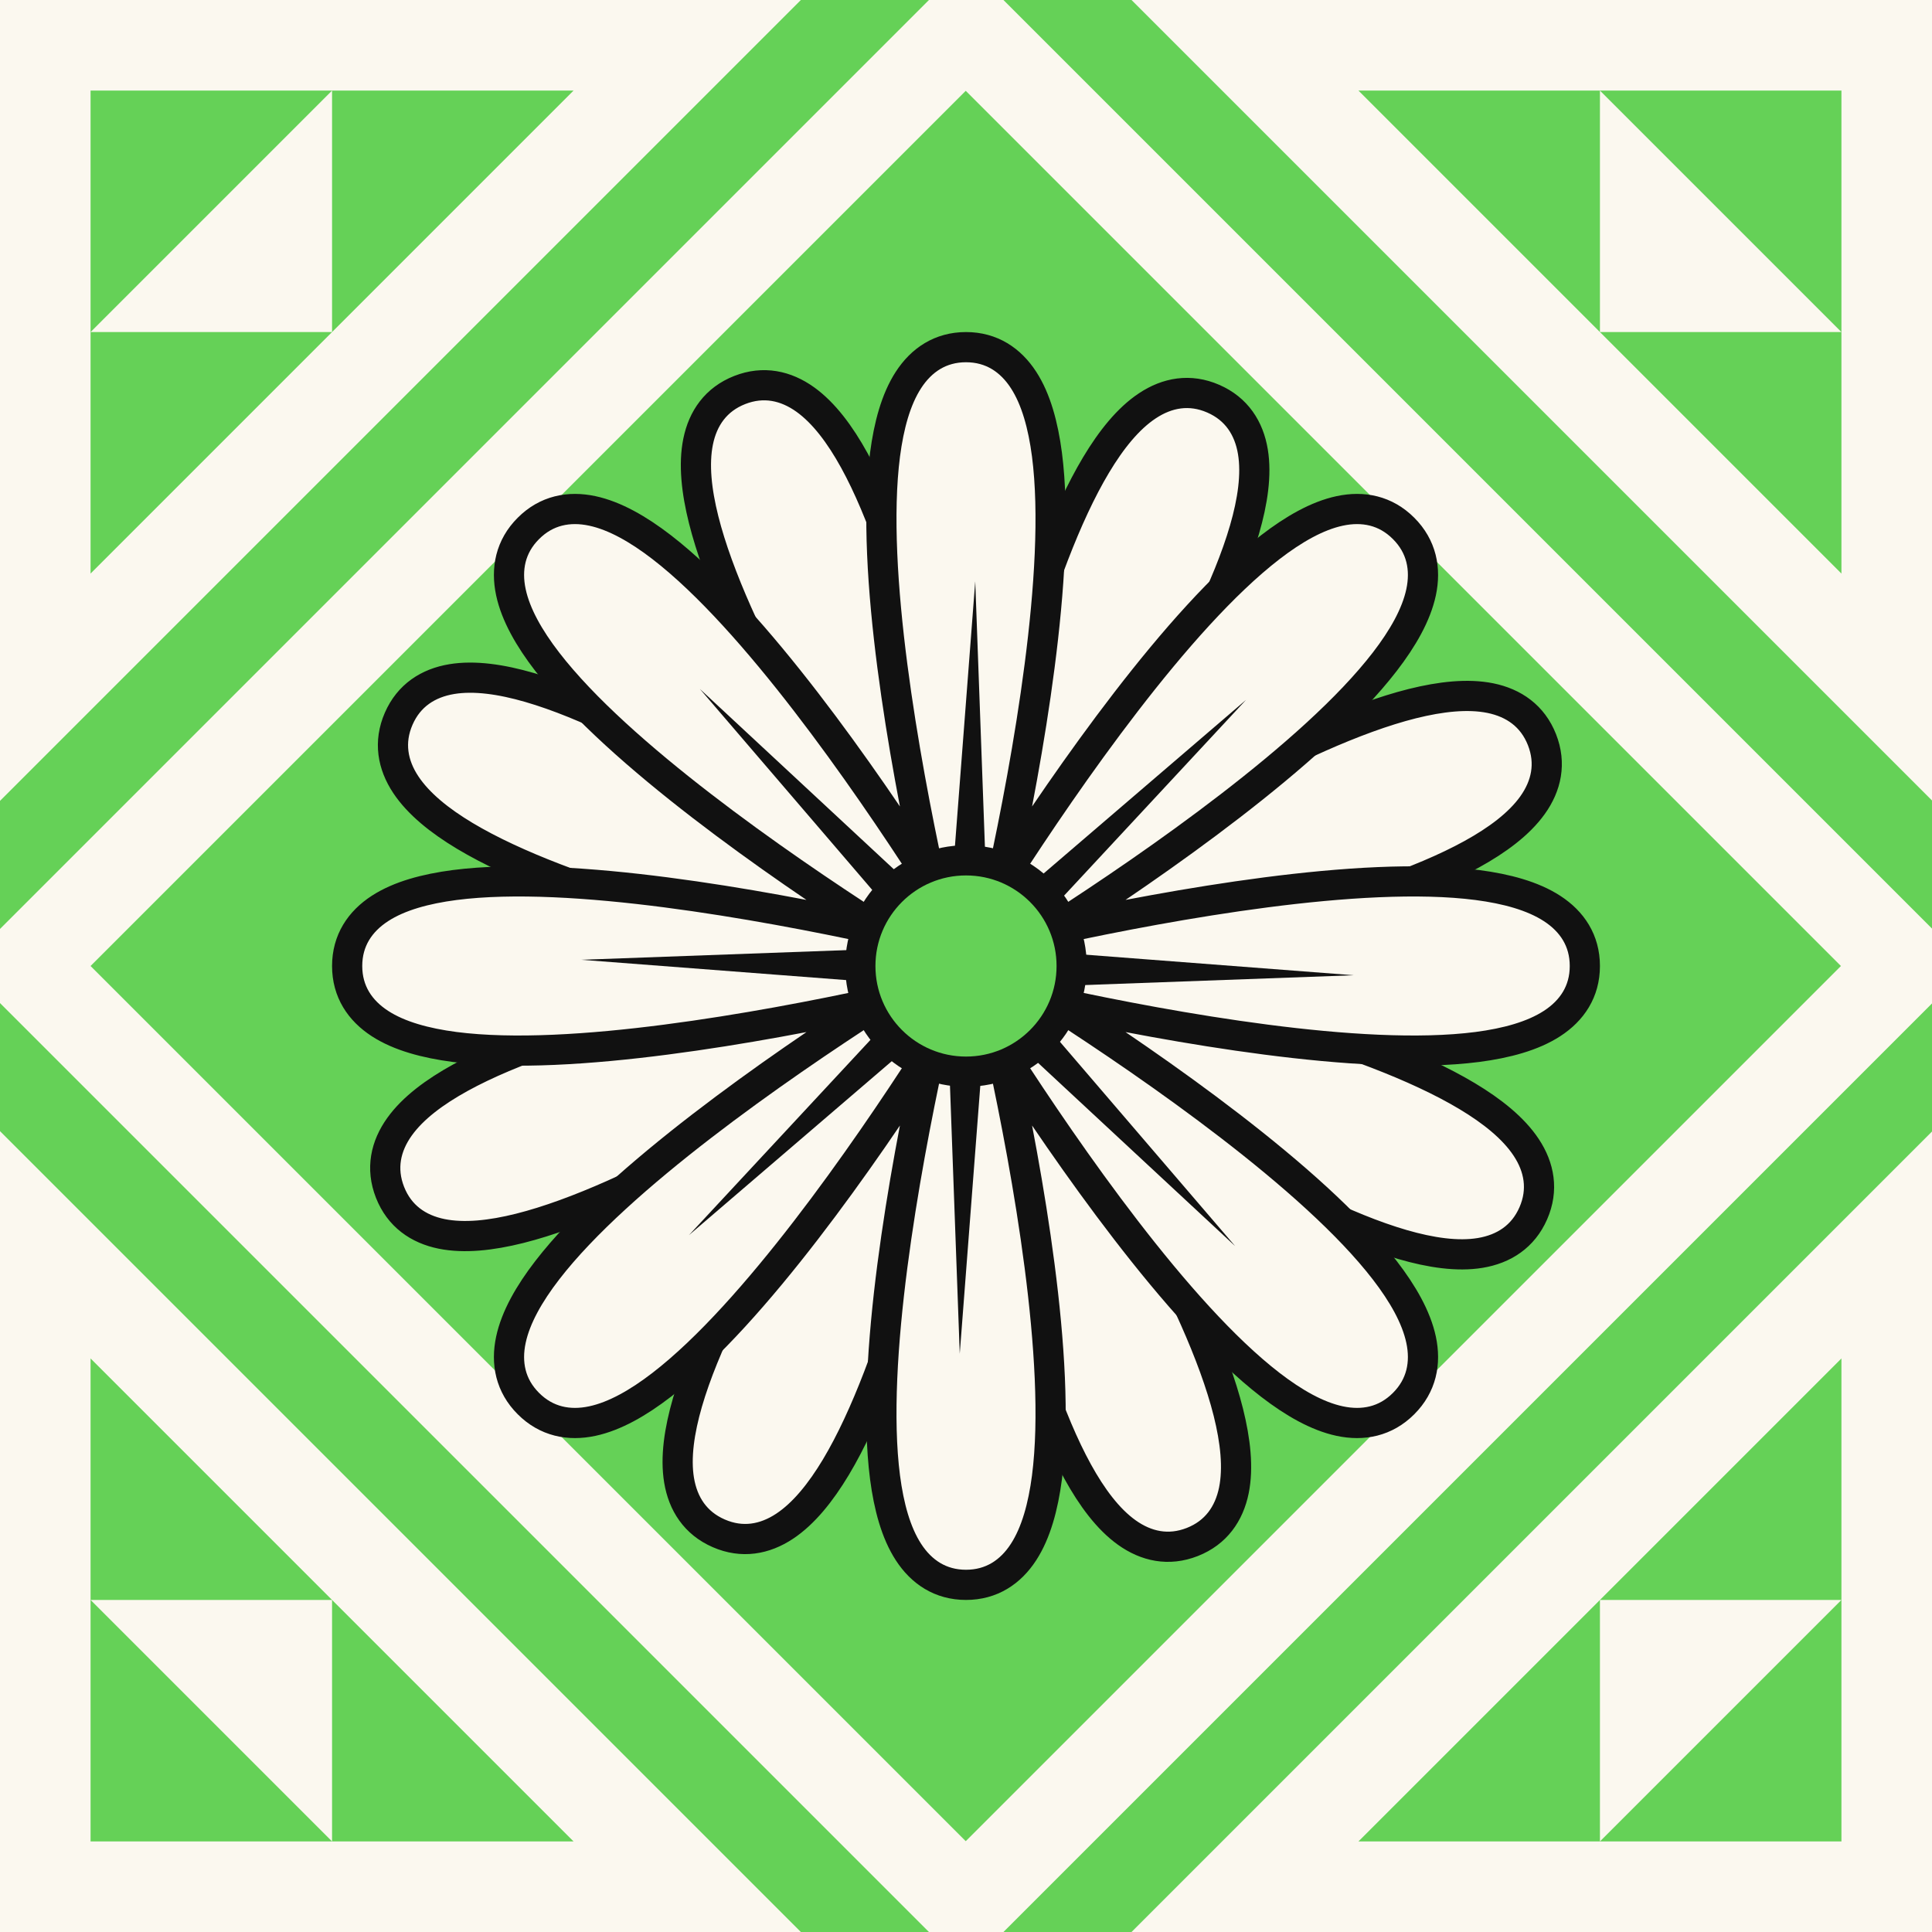
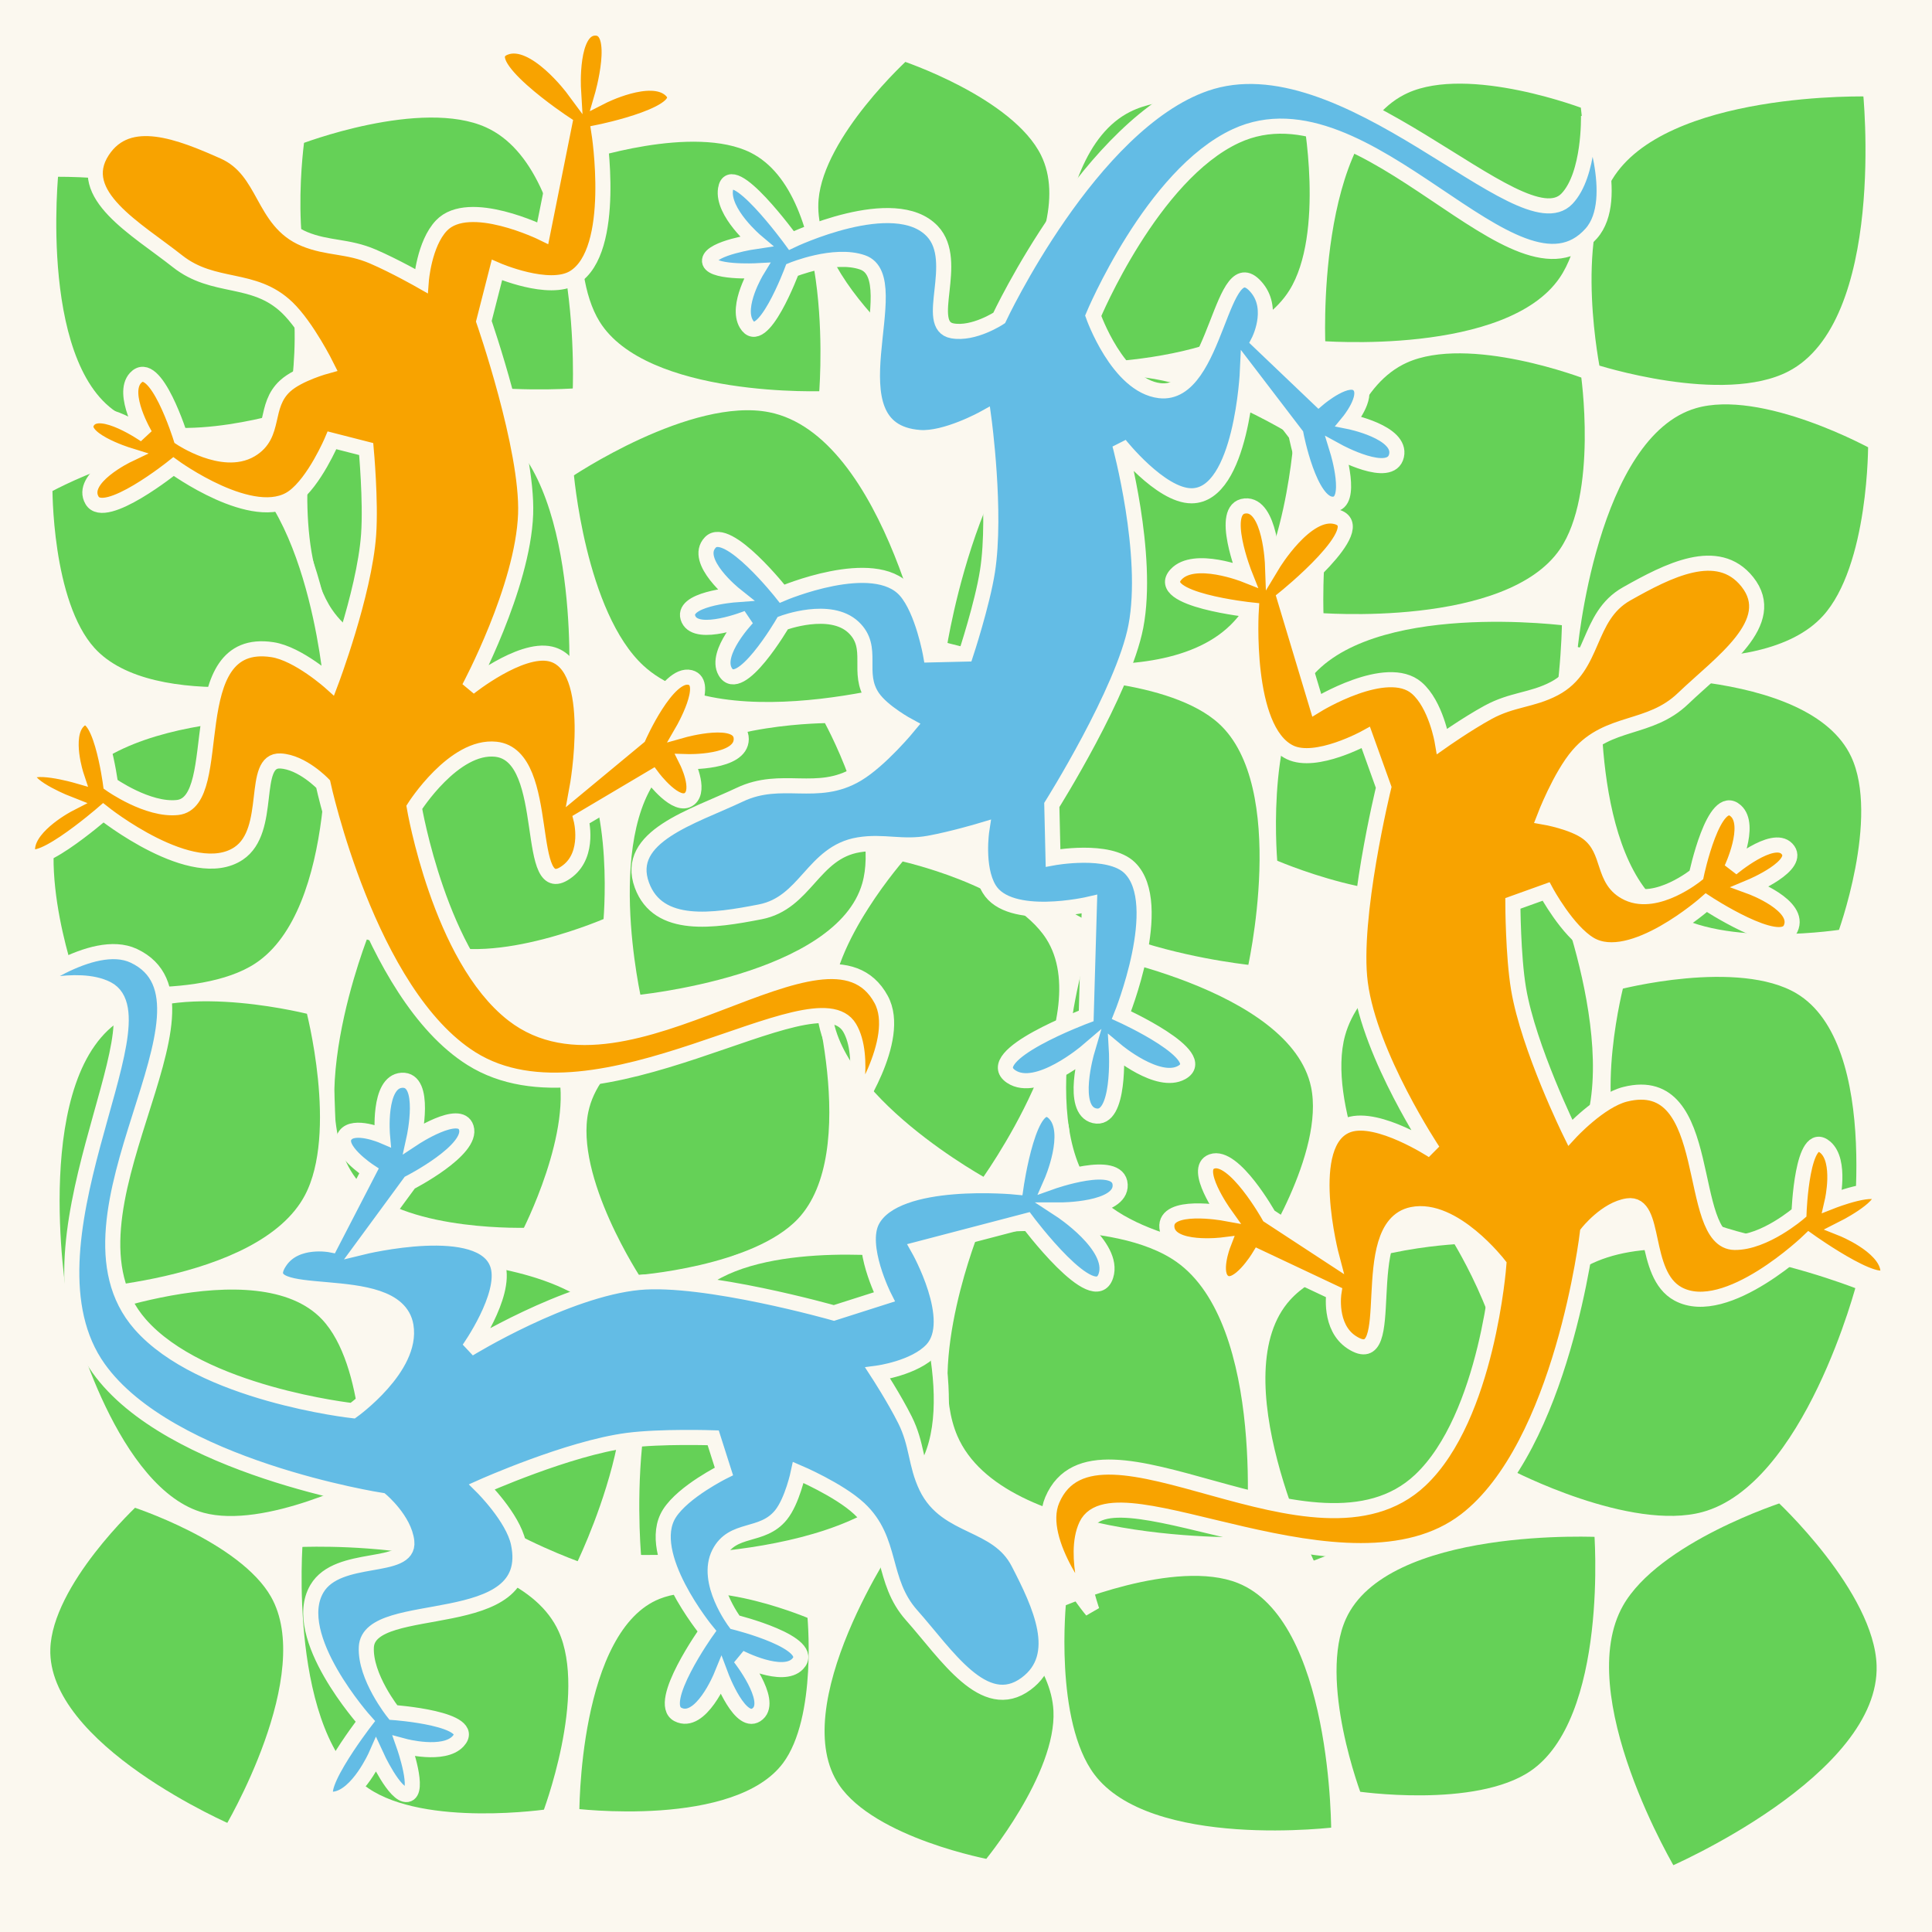
- <svg xmlns="http://www.w3.org/2000/svg" width="64" height="64" viewBox="0 0 64 64" fill="none">
-   <g clip-path="url(#clip0_2741_2032)">
-     <rect width="64" height="64" fill="#FBF8EF" />
-     <rect x="-3.349" y="32" width="50" height="50" transform="rotate(-45 -3.34889 32)" fill="#FBF8EF" />
-     <rect x="-3.349" y="32" width="50" height="50" transform="rotate(-45 -3.34889 32)" stroke="#65D157" stroke-width="3" />
-     <rect width="41" height="41" transform="translate(3 32) rotate(-45)" fill="#65D157" />
-     <path d="M24.503 12.92C25.29 12.611 26.033 12.774 26.676 13.235C27.294 13.678 27.831 14.399 28.301 15.253C29.245 16.968 30.022 19.406 30.637 21.861C31.255 24.324 31.72 26.843 32.03 28.744C32.04 28.803 32.048 28.862 32.057 28.92C32.069 28.863 32.08 28.805 32.092 28.746C32.471 26.858 33.027 24.357 33.735 21.917C34.439 19.487 35.304 17.079 36.31 15.4C36.811 14.564 37.373 13.863 38.008 13.443C38.667 13.005 39.416 12.869 40.191 13.207C40.965 13.544 41.375 14.186 41.504 14.966C41.628 15.717 41.498 16.607 41.226 17.544C40.681 19.424 39.506 21.696 38.206 23.866C36.901 26.045 35.448 28.155 34.323 29.718C34.288 29.767 34.251 29.815 34.217 29.863C34.266 29.83 34.316 29.796 34.366 29.763C35.969 28.696 38.131 27.322 40.356 26.097C42.573 24.877 44.886 23.785 46.785 23.309C47.731 23.073 48.624 22.975 49.37 23.126C50.145 23.284 50.771 23.717 51.08 24.503C51.389 25.29 51.226 26.033 50.765 26.676C50.322 27.295 49.601 27.831 48.747 28.301C47.032 29.245 44.594 30.022 42.14 30.637C39.677 31.254 37.157 31.719 35.257 32.029C35.197 32.038 35.138 32.047 35.08 32.056C35.138 32.068 35.197 32.078 35.255 32.09C37.143 32.47 39.644 33.026 42.083 33.733C44.513 34.438 46.921 35.304 48.6 36.31C49.436 36.811 50.137 37.373 50.557 38.008C50.994 38.667 51.131 39.416 50.793 40.191C50.456 40.965 49.814 41.376 49.033 41.505C48.283 41.629 47.394 41.498 46.457 41.226C44.577 40.681 42.304 39.506 40.134 38.205C37.956 36.9 35.846 35.447 34.283 34.322C34.234 34.287 34.186 34.252 34.139 34.217C34.171 34.266 34.205 34.315 34.238 34.365C35.305 35.968 36.679 38.13 37.904 40.355C39.124 42.572 40.215 44.886 40.691 46.785C40.927 47.731 41.025 48.624 40.874 49.37C40.716 50.146 40.283 50.771 39.497 51.08C38.71 51.389 37.967 51.226 37.324 50.765C36.705 50.322 36.169 49.601 35.699 48.747C34.755 47.032 33.979 44.593 33.364 42.139C32.746 39.675 32.282 37.156 31.972 35.255C31.962 35.196 31.953 35.138 31.944 35.08C31.932 35.137 31.922 35.196 31.91 35.254C31.531 37.142 30.974 39.643 30.266 42.082C29.561 44.512 28.697 46.92 27.691 48.6C27.189 49.436 26.627 50.137 25.992 50.558C25.332 50.995 24.584 51.131 23.809 50.793C23.034 50.456 22.624 49.814 22.495 49.033C22.371 48.283 22.502 47.393 22.773 46.456C23.319 44.576 24.494 42.304 25.794 40.133C27.1 37.955 28.553 35.845 29.678 34.282C29.713 34.233 29.748 34.185 29.782 34.138C29.734 34.17 29.685 34.204 29.636 34.237C28.032 35.304 25.87 36.679 23.645 37.904C21.428 39.124 19.113 40.215 17.214 40.691C16.269 40.928 15.375 41.025 14.63 40.874C13.854 40.717 13.229 40.283 12.92 39.497C12.611 38.71 12.774 37.967 13.235 37.324C13.678 36.705 14.399 36.169 15.253 35.699C16.968 34.755 19.407 33.979 21.861 33.364C24.325 32.746 26.845 32.282 28.745 31.971C28.805 31.962 28.864 31.952 28.922 31.943C28.864 31.931 28.805 31.921 28.746 31.909C26.858 31.53 24.357 30.974 21.918 30.266C19.488 29.562 17.08 28.697 15.4 27.691C14.564 27.19 13.863 26.627 13.442 25.992C13.005 25.333 12.869 24.584 13.207 23.809C13.544 23.035 14.186 22.625 14.966 22.496C15.717 22.372 16.607 22.502 17.543 22.774C19.424 23.319 21.696 24.494 23.866 25.795C26.045 27.1 28.156 28.552 29.719 29.677C29.767 29.712 29.815 29.747 29.862 29.782C29.829 29.733 29.796 29.684 29.763 29.635C28.696 28.031 27.322 25.869 26.097 23.644C24.877 21.428 23.785 19.114 23.309 17.215C23.072 16.269 22.974 15.376 23.126 14.63C23.283 13.854 23.717 13.229 24.503 12.92Z" fill="#FBF8EF" stroke="#111111" />
-     <path d="M32 11.5C32.845 11.5 33.477 11.924 33.907 12.588C34.321 13.226 34.556 14.094 34.682 15.06C34.933 17.002 34.764 19.555 34.438 22.064C34.112 24.583 33.624 27.098 33.218 28.98C33.205 29.039 33.191 29.096 33.179 29.153C33.21 29.104 33.242 29.054 33.274 29.004C34.318 27.386 35.751 25.262 37.301 23.25C38.845 21.246 40.53 19.321 42.081 18.126C42.853 17.531 43.634 17.084 44.378 16.925C45.152 16.759 45.899 16.906 46.496 17.504C47.093 18.101 47.241 18.848 47.075 19.622C46.916 20.366 46.469 21.147 45.874 21.919C44.679 23.47 42.754 25.155 40.75 26.699C38.738 28.25 36.614 29.682 34.996 30.726C34.946 30.758 34.895 30.789 34.846 30.82C34.903 30.808 34.961 30.795 35.02 30.782C36.902 30.376 39.417 29.888 41.935 29.561C44.445 29.236 46.998 29.067 48.94 29.318C49.906 29.444 50.773 29.679 51.412 30.093C52.076 30.523 52.5 31.155 52.5 32C52.5 32.845 52.076 33.477 51.412 33.907C50.773 34.321 49.906 34.556 48.94 34.682C46.998 34.933 44.445 34.764 41.935 34.438C39.417 34.112 36.902 33.624 35.02 33.218C34.961 33.205 34.903 33.191 34.846 33.179C34.895 33.211 34.946 33.242 34.996 33.274C36.614 34.318 38.738 35.751 40.75 37.301C42.754 38.845 44.679 40.53 45.874 42.081C46.469 42.853 46.916 43.634 47.075 44.378C47.241 45.152 47.093 45.899 46.496 46.496C45.899 47.093 45.152 47.241 44.378 47.075C43.634 46.916 42.853 46.469 42.081 45.874C40.53 44.679 38.845 42.754 37.301 40.75C35.751 38.738 34.318 36.614 33.274 34.996C33.242 34.946 33.211 34.895 33.179 34.846C33.191 34.903 33.205 34.961 33.218 35.02C33.624 36.902 34.112 39.417 34.438 41.935C34.764 44.445 34.933 46.998 34.682 48.94C34.556 49.906 34.321 50.773 33.907 51.412C33.477 52.076 32.845 52.5 32 52.5C31.155 52.5 30.523 52.076 30.093 51.412C29.679 50.773 29.444 49.906 29.318 48.94C29.067 46.998 29.236 44.445 29.561 41.935C29.888 39.417 30.376 36.902 30.782 35.02C30.795 34.961 30.808 34.903 30.82 34.846C30.789 34.895 30.758 34.946 30.726 34.996C29.682 36.614 28.25 38.738 26.699 40.75C25.155 42.754 23.47 44.679 21.919 45.874C21.147 46.469 20.366 46.916 19.622 47.075C18.848 47.241 18.101 47.093 17.504 46.496C16.906 45.899 16.759 45.152 16.925 44.378C17.084 43.634 17.531 42.853 18.126 42.081C19.321 40.53 21.246 38.845 23.25 37.301C25.262 35.751 27.386 34.318 29.004 33.274C29.054 33.242 29.104 33.21 29.153 33.179C29.096 33.191 29.039 33.205 28.98 33.218C27.098 33.624 24.583 34.112 22.064 34.438C19.555 34.764 17.002 34.933 15.06 34.682C14.094 34.556 13.226 34.321 12.588 33.907C11.924 33.477 11.5 32.845 11.5 32C11.5 31.155 11.924 30.523 12.588 30.093C13.226 29.679 14.094 29.444 15.06 29.318C17.002 29.067 19.555 29.236 22.064 29.561C24.583 29.888 27.098 30.376 28.98 30.782C29.039 30.795 29.096 30.808 29.153 30.82C29.104 30.789 29.054 30.758 29.004 30.726C27.386 29.682 25.262 28.25 23.25 26.699C21.246 25.155 19.321 23.47 18.126 21.919C17.531 21.147 17.084 20.366 16.925 19.622C16.759 18.848 16.906 18.101 17.504 17.504C18.101 16.906 18.848 16.759 19.622 16.925C20.366 17.084 21.147 17.531 21.919 18.126C23.47 19.321 25.155 21.246 26.699 23.25C28.25 25.262 29.682 27.386 30.726 29.004C30.758 29.054 30.789 29.104 30.82 29.153C30.808 29.096 30.795 29.039 30.782 28.98C30.376 27.098 29.888 24.583 29.561 22.064C29.236 19.555 29.067 17.002 29.318 15.06C29.444 14.094 29.679 13.226 30.093 12.588C30.523 11.924 31.155 11.5 32 11.5Z" fill="#FBF8EF" stroke="#111111" />
-     <path d="M32.306 19.256L32.717 30.526L41.277 23.184L33.599 31.444L44.843 32.306L33.573 32.717L40.915 41.278L32.655 33.599L31.793 44.844L31.382 33.574L22.822 40.916L30.5 32.656L19.256 31.794L30.526 31.383L23.184 22.822L31.444 30.501L32.306 19.256Z" fill="#111111" />
-     <rect x="28.5" y="28.5" width="7" height="7" rx="3.5" fill="#65D157" stroke="#111111" />
-     <path d="M61 45V61H45L61 45Z" fill="#65D157" />
-     <path d="M45 3H61V19L45 3Z" fill="#65D157" />
-     <path d="M19 3H3V19L19 3Z" fill="#65D157" />
-     <path d="M19 61H3V45L19 61Z" fill="#65D157" />
-     <path d="M3 53H11V61L3 53Z" fill="#FBF8EF" />
-     <path d="M11 3V11H3L11 3Z" fill="#FBF8EF" />
-     <path d="M61 11L53 11V3L61 11Z" fill="#FBF8EF" />
-     <path d="M53 61V53H61L53 61Z" fill="#FBF8EF" />
+ <svg xmlns="http://www.w3.org/2000/svg" width="128" height="128" viewBox="0 0 128 128" fill="none">
+   <g clip-path="url(#clip0_2793_118)">
+     <rect width="128" height="128" fill="#FBF8EF" />
+     <path d="M105.529 24.611C105.529 24.611 114.135 27.421 118.709 25.053C125.594 21.489 123.913 5.894 123.913 5.894C123.913 5.894 110.116 5.465 106.387 11.625C103.755 15.973 105.529 24.611 105.529 24.611Z" fill="#65D157" stroke="#FBF8EF" />
+     <path d="M19.511 27.633C19.511 27.633 11.963 30.098 7.951 28.021C1.913 24.895 3.387 11.218 3.387 11.218C3.387 11.218 15.488 10.841 18.758 16.244C21.067 20.057 19.511 27.633 19.511 27.633Z" fill="#65D157" stroke="#FBF8EF" />
+     <path d="M105.19 6.769C105.19 6.769 97.406 3.748 93.075 5.697C86.555 8.633 87.317 23.078 87.317 23.078C87.317 23.078 100 24.169 103.745 18.684C106.388 14.813 105.19 6.769 105.19 6.769Z" fill="#65D157" stroke="#FBF8EF" />
+     <path d="M19.686 9.1C19.686 9.1 27.851 5.931 32.393 7.976C39.232 11.054 38.433 26.206 38.433 26.206C38.433 26.206 25.13 27.35 21.202 21.597C18.43 17.537 19.686 9.1 19.686 9.1Z" fill="#65D157" stroke="#FBF8EF" />
+     <path d="M83.707 83.519C83.707 83.519 88.326 76.563 87.35 71.915C85.88 64.917 71.607 62.565 71.607 62.565C71.607 62.565 67.824 74.721 72.378 79.554C75.593 82.965 83.707 83.519 83.707 83.519Z" fill="#65D157" stroke="#FBF8EF" />
+     <path d="M42.076 84.996C42.076 84.996 37.527 78.145 38.488 73.567C39.935 66.675 53.992 64.359 53.992 64.359C53.992 64.359 57.719 76.33 53.233 81.09C50.067 84.45 42.076 84.996 42.076 84.996Z" fill="#65D157" stroke="#FBF8EF" />
+     <path d="M59.624 56.52C59.624 56.52 67.328 58.156 69.739 61.932C73.369 67.617 65.306 78.624 65.306 78.624C65.306 78.624 54.732 72.933 54.61 66.67C54.524 62.25 59.624 56.52 59.624 56.52Z" fill="#65D157" stroke="#FBF8EF" />
+     <path d="M69.517 44.446C69.517 44.446 65.412 51.718 66.723 56.283C68.695 63.156 83.101 64.469 83.101 64.469C83.101 64.469 85.995 52.072 81.102 47.581C77.649 44.411 69.517 44.446 69.517 44.446Z" fill="#65D157" stroke="#FBF8EF" />
+     <path d="M54.95 47.406C54.95 47.406 58.853 54.321 57.607 58.663C55.732 65.199 42.032 66.448 42.032 66.448C42.032 66.448 39.28 54.658 43.932 50.388C47.216 47.373 54.95 47.406 54.95 47.406Z" fill="#65D157" stroke="#FBF8EF" />
+     <path d="M86.25 28.636C86.25 28.636 78.133 23.402 72.772 24.604C64.702 26.414 62.206 42.958 62.206 42.958C62.206 42.958 76.323 47.143 81.842 41.799C85.736 38.028 86.25 28.636 86.25 28.636Z" fill="#65D157" stroke="#FBF8EF" />
+     <path d="M37.499 31.239C37.499 31.239 45.596 25.735 51.058 26.821C59.281 28.455 62.219 45.159 62.219 45.159C62.219 45.159 48.016 49.749 42.292 44.47C38.252 40.744 37.499 31.239 37.499 31.239Z" fill="#65D157" stroke="#FBF8EF" />
+     <path d="M86.802 7.525C86.802 7.525 78.899 4.83 74.653 6.959C68.26 10.162 69.623 24.564 69.623 24.564C69.623 24.564 82.341 25.126 85.854 19.49C88.333 15.512 86.802 7.525 86.802 7.525Z" fill="#65D157" stroke="#FBF8EF" />
+     <path d="M38.405 10.206C38.405 10.206 45.921 7.643 49.959 9.667C56.038 12.714 54.743 26.409 54.743 26.409C54.743 26.409 42.648 26.944 39.307 21.584C36.949 17.802 38.405 10.206 38.405 10.206Z" fill="#65D157" stroke="#FBF8EF" />
+     <path d="M59.861 3.531C59.861 3.531 67.406 6.005 69.415 10.052C72.437 16.142 63.164 26.303 63.164 26.303C63.164 26.303 53.181 19.454 53.736 13.163C54.129 8.723 59.861 3.531 59.861 3.531Z" fill="#65D157" stroke="#FBF8EF" />
+     <path d="M65.543 123.703C65.543 123.703 57.73 122.284 55.188 118.551C51.36 112.93 59.157 101.597 59.157 101.597C59.157 101.597 69.983 107.016 70.293 113.324C70.512 117.776 65.543 123.703 65.543 123.703Z" fill="#65D157" stroke="#FBF8EF" />
+     <path d="M105.222 24.651C105.222 24.651 97.373 21.604 93.006 23.57C86.431 26.53 87.199 41.096 87.199 41.096C87.199 41.096 99.989 42.196 103.765 36.665C106.43 32.762 105.222 24.651 105.222 24.651Z" fill="#65D157" stroke="#FBF8EF" />
+     <path d="M20.131 28.633C20.131 28.633 27.999 25.579 32.377 27.55C38.968 30.517 38.198 45.118 38.198 45.118C38.198 45.118 25.377 46.221 21.592 40.676C18.921 36.764 20.131 28.633 20.131 28.633Z" fill="#65D157" stroke="#FBF8EF" />
+     <path d="M84.146 57.366C84.146 57.366 92.257 60.983 96.96 59.138C104.04 56.361 103.986 40.977 103.986 40.977C103.986 40.977 90.57 39.154 86.305 44.785C83.295 48.758 84.146 57.366 84.146 57.366Z" fill="#65D157" stroke="#FBF8EF" />
+     <path d="M40.461 61.231C40.461 61.231 32.877 64.614 28.479 62.889C21.858 60.292 21.908 45.906 21.908 45.906C21.908 45.906 34.454 44.202 38.442 49.467C41.257 53.183 40.461 61.231 40.461 61.231Z" fill="#65D157" stroke="#FBF8EF" />
+     <path d="M91.267 80.8C91.267 80.8 100.027 81.14 103.66 77.725C109.131 72.584 103.44 58.504 103.44 58.504C103.44 58.504 90.476 61.753 88.632 68.477C87.331 73.223 91.267 80.8 91.267 80.8Z" fill="#65D157" stroke="#FBF8EF" />
+     <path d="M35.023 81.838C35.023 81.838 27.088 82.147 23.797 79.053C18.842 74.397 23.996 61.642 23.996 61.642C23.996 61.642 35.739 64.586 37.41 70.676C38.589 74.975 35.023 81.838 35.023 81.838Z" fill="#65D157" stroke="#FBF8EF" />
+     <path d="M96.641 81.919C96.641 81.919 88.298 82.264 85.108 85.784C80.307 91.082 86.784 104.017 86.784 104.017C86.784 104.017 98.845 99.942 100.083 93.417C100.956 88.812 96.641 81.919 96.641 81.919Z" fill="#65D157" stroke="#FBF8EF" />
+     <path d="M29.155 83.043C29.155 83.043 37.09 83.371 40.123 86.718C44.689 91.757 38.529 104.057 38.529 104.057C38.529 104.057 27.059 100.182 25.882 93.978C25.052 89.598 29.155 83.043 29.155 83.043Z" fill="#65D157" stroke="#FBF8EF" />
+     <path d="M64.442 81.29C64.442 81.29 60.788 90.262 62.966 95.324C66.246 102.944 83.018 102.338 83.018 102.338C83.018 102.338 84.527 87.645 78.236 83.196C73.797 80.056 64.442 81.29 64.442 81.29Z" fill="#65D157" stroke="#FBF8EF" />
+     <path d="M60.237 82.859C60.237 82.859 63.823 91.662 61.685 96.629C58.467 104.106 42.01 103.511 42.01 103.511C42.01 103.511 40.529 89.094 46.702 84.728C51.058 81.647 60.237 82.859 60.237 82.859Z" fill="#65D157" stroke="#FBF8EF" />
+     <path d="M124.269 29.335C124.269 29.335 116.85 25.205 112.215 26.565C105.237 28.612 103.989 43.269 103.989 43.269C103.989 43.269 116.613 46.138 121.151 41.135C124.353 37.605 124.269 29.335 124.269 29.335Z" fill="#65D157" stroke="#FBF8EF" />
+     <path d="M2.974 32.232C2.974 32.232 9.912 28.37 14.247 29.642C20.772 31.556 21.939 45.263 21.939 45.263C21.939 45.263 10.133 47.945 5.89 43.267C2.896 39.966 2.974 32.232 2.974 32.232Z" fill="#65D157" stroke="#FBF8EF" />
+     <path d="M122.209 62.056C122.209 62.056 125.114 54.228 123.1 49.926C120.068 43.45 105.635 44.427 105.635 44.427C105.635 44.427 104.734 57.126 110.274 60.788C114.184 63.373 122.209 62.056 122.209 62.056Z" fill="#65D157" stroke="#FBF8EF" />
+     <path d="M4.723 65.564C4.723 65.564 1.686 57.38 3.791 52.883C6.961 46.112 22.05 47.134 22.05 47.134C22.05 47.134 22.993 60.409 17.201 64.239C13.113 66.941 4.723 65.564 4.723 65.564Z" fill="#65D157" stroke="#FBF8EF" />
+     <path d="M107.108 65.085C107.108 65.085 115.183 62.956 119.267 65.38C125.417 69.029 123.038 83.297 123.038 83.297C123.038 83.297 110.312 82.957 107.207 77.087C105.015 72.943 107.108 65.085 107.108 65.085Z" fill="#65D157" stroke="#FBF8EF" />
+     <path d="M20.748 66.751C20.748 66.751 12.222 64.503 7.909 67.062C1.416 70.915 3.927 85.981 3.927 85.981C3.927 85.981 17.365 85.622 20.643 79.423C22.957 75.049 20.748 66.751 20.748 66.751Z" fill="#65D157" stroke="#FBF8EF" />
+     <path d="M99.895 97.827C99.895 97.827 99.569 88.561 103.194 84.732C108.653 78.966 123.521 85.039 123.521 85.039C123.521 85.039 120.034 98.737 112.916 100.661C107.892 102.019 99.895 97.827 99.895 97.827Z" fill="#65D157" stroke="#FBF8EF" />
+     <path d="M24.521 98.282C24.521 98.282 24.8 90.346 21.695 87.066C17.02 82.128 4.285 87.329 4.285 87.329C4.285 87.329 7.271 99.061 13.368 100.709C17.671 101.872 24.521 98.282 24.521 98.282Z" fill="#65D157" stroke="#FBF8EF" />
+     <path d="M118.006 99.037C118.006 99.037 124.661 105.173 124.829 110.319C125.082 118.066 110.656 124.215 110.656 124.215C110.656 124.215 103.545 112.389 107.097 106.127C109.605 101.708 118.006 99.037 118.006 99.037Z" fill="#65D157" stroke="#FBF8EF" />
+     <path d="M8.82 99.324C8.82 99.324 2.982 104.707 2.835 109.222C2.613 116.018 15.268 121.412 15.268 121.412C15.268 121.412 21.507 111.038 18.39 105.545C16.19 101.668 8.82 99.324 8.82 99.324Z" fill="#65D157" stroke="#FBF8EF" />
+     <path d="M89.753 119.165C89.753 119.165 86.753 111.372 88.715 107.047C91.669 100.535 106.112 101.338 106.112 101.338C106.112 101.338 107.167 114.025 101.672 117.754C97.793 120.385 89.753 119.165 89.753 119.165Z" fill="#65D157" stroke="#FBF8EF" />
+     <path d="M36.401 120.351C36.401 120.351 39.487 112.331 37.468 107.88C34.428 101.178 19.565 102.005 19.565 102.005C19.565 102.005 18.48 115.061 24.135 118.898C28.126 121.606 36.401 120.351 36.401 120.351Z" fill="#65D157" stroke="#FBF8EF" />
+     <path d="M70.141 106.007C70.141 106.007 77.788 102.655 82.199 104.417C88.839 107.07 88.697 121.535 88.697 121.535C88.697 121.535 76.072 123.169 72.096 117.849C69.289 114.095 70.141 106.007 70.141 106.007Z" fill="#65D157" stroke="#FBF8EF" />
+     <path d="M53.972 106.841C53.972 106.841 47.34 103.935 43.516 105.463C37.758 107.763 37.881 120.306 37.881 120.306C37.881 120.306 48.829 121.723 52.277 117.11C54.71 113.855 53.972 106.841 53.972 106.841Z" fill="#65D157" stroke="#FBF8EF" />
+     <path d="M14.819 10.046C11.954 8.771 8.505 7.38 6.788 10.005C4.899 12.892 9.053 15.167 11.758 17.307C14.172 19.216 16.795 18.242 19.019 20.369C20.343 21.635 21.645 24.256 21.645 24.256C21.645 24.256 19.776 24.765 18.898 25.565C17.431 26.901 18.32 28.803 16.608 29.805C14.77 30.882 11.981 29.026 11.981 29.026C11.981 29.026 10.299 23.609 8.978 25.041C7.999 26.102 9.62 28.825 9.62 28.825C9.62 28.825 6.694 26.785 5.845 27.86C4.916 29.036 8.479 30.142 8.479 30.142C8.479 30.142 5.233 31.69 6.101 33.153C6.944 34.575 11.499 30.913 11.499 30.913C11.499 30.913 16.834 34.807 19.426 32.938C20.834 31.924 21.997 29.172 21.997 29.172L24.262 29.751C24.262 29.751 24.58 33.212 24.422 35.421C24.139 39.367 21.914 45.236 21.914 45.236C21.914 45.236 19.766 43.305 18.051 43.043C11.859 42.095 15.07 53.138 11.761 53.499C9.788 53.714 7.327 51.965 7.327 51.965C7.327 51.965 6.592 46.318 5.175 47.795C4.205 48.808 5.062 51.386 5.062 51.386C5.062 51.386 1.929 50.485 1.849 51.369C1.776 52.185 4.58 53.273 4.58 53.273C4.58 53.273 1.937 54.626 1.825 56.188C1.67 58.346 6.845 53.852 6.845 53.852C6.845 53.852 12.77 58.575 15.808 56.544C18.099 55.013 16.595 50.317 18.58 50.416C20.022 50.488 21.407 51.943 21.407 51.943C21.407 51.943 24.396 65.844 31.236 70.137C39.55 75.355 54.039 64.301 56.288 68.093C57.418 69.998 56.448 73.763 56.448 73.763C56.448 73.763 59.831 68.886 58.377 66.213C54.819 59.674 41.523 73.062 33.991 67.221C29.138 63.458 27.447 53.486 27.447 53.486C27.447 53.486 30.072 49.337 32.853 49.639C36.71 50.058 34.585 60.097 37.631 57.696C39.085 56.55 38.499 54.298 38.499 54.298L43.239 51.488C43.239 51.488 44.833 53.623 45.688 52.918C46.431 52.306 45.512 50.461 45.512 50.461C45.512 50.461 49.102 50.573 49.11 48.967C49.119 47.286 45.239 48.38 45.239 48.38C45.239 48.38 47.064 45.227 45.729 44.886C44.219 44.5 42.307 48.837 42.307 48.837L38.226 52.218C38.226 52.218 39.727 44.084 36.477 43.327C34.461 42.857 31.079 45.566 31.079 45.566C31.079 45.566 34.646 38.925 34.824 34.057C34.982 29.703 32.055 21.286 32.055 21.286L32.923 17.888C32.923 17.888 36.382 19.393 38.023 18.387C40.923 16.609 39.679 8.757 39.679 8.757C39.679 8.757 46.098 7.462 44.419 5.947C43.096 4.753 39.88 6.396 39.88 6.396C39.88 6.396 41.212 1.844 39.431 1.858C37.751 1.871 37.993 5.914 37.993 5.914C37.993 5.914 35.403 2.408 33.471 3.15C31.141 4.044 37.414 8.179 37.414 8.179L35.959 15.447C35.959 15.447 31.07 13.044 29.252 14.94C28.094 16.148 27.91 18.619 27.91 18.619C27.91 18.619 26.165 17.623 24.706 16.996C23.029 16.274 21.73 16.478 20.176 15.838C17.327 14.665 17.634 11.299 14.819 10.046Z" fill="#F8A300" stroke="#FBF8EF" />
+     <path d="M50.365 60.413C47.286 61.011 43.613 61.592 42.529 58.649C41.338 55.411 45.896 54.127 49.013 52.65C51.794 51.331 54.131 52.87 56.776 51.297C58.35 50.361 60.208 48.099 60.208 48.099C60.208 48.099 58.502 47.184 57.825 46.207C56.696 44.575 57.989 42.922 56.547 41.56C54.997 40.099 51.863 41.281 51.863 41.281C51.863 41.281 49.007 46.181 48.042 44.489C47.326 43.235 49.517 40.946 49.517 40.946C49.517 40.946 46.208 42.276 45.622 41.038C44.981 39.683 48.701 39.407 48.701 39.407C48.701 39.407 45.886 37.169 47.06 35.938C48.202 34.742 51.817 39.333 51.817 39.333C51.817 39.333 57.891 36.738 59.997 39.141C61.14 40.445 61.656 43.388 61.656 43.388L63.993 43.333C63.993 43.333 65.081 40.032 65.423 37.843C66.034 33.935 65.184 27.716 65.184 27.716C65.184 27.716 62.657 29.115 60.927 28.986C54.68 28.518 60.289 18.479 57.146 17.384C55.273 16.731 52.481 17.883 52.481 17.883C52.481 17.883 50.496 23.22 49.448 21.462C48.729 20.257 50.144 17.938 50.144 17.938C50.144 17.938 46.889 18.111 47.01 17.233C47.121 16.421 50.098 15.99 50.098 15.99C50.098 15.99 47.826 14.078 48.068 12.531C48.402 10.394 52.435 15.935 52.435 15.935C52.435 15.935 59.27 12.664 61.774 15.325C63.663 17.332 61.142 21.57 63.099 21.92C64.52 22.174 66.197 21.067 66.197 21.067C66.197 21.067 72.231 8.193 79.861 5.546C89.135 2.329 100.771 16.356 103.814 13.166C105.343 11.563 105.243 7.677 105.243 7.677C105.243 7.677 107.444 13.189 105.427 15.467C100.491 21.039 90.543 5.007 81.891 9.006C76.317 11.583 72.428 20.92 72.428 20.92C72.428 20.92 74.055 25.553 76.832 25.883C80.685 26.341 80.869 16.081 83.298 19.106C84.457 20.549 83.381 22.611 83.381 22.611L87.368 26.414C87.368 26.414 89.401 24.692 90.076 25.571C90.662 26.334 89.352 27.926 89.352 27.926C89.352 27.926 92.875 28.623 92.523 30.19C92.154 31.83 88.619 29.892 88.619 29.892C88.619 29.892 89.689 33.375 88.312 33.407C86.754 33.444 85.865 28.788 85.865 28.788L82.647 24.577C82.647 24.577 82.282 32.841 78.945 32.848C76.876 32.853 74.188 29.453 74.188 29.453C74.188 29.453 76.173 36.726 75.252 41.509C74.428 45.788 69.685 53.332 69.685 53.332L69.767 56.838C69.767 56.838 73.476 56.149 74.849 57.498C77.276 59.882 74.3 67.254 74.3 67.254C74.3 67.254 80.263 69.957 78.287 71.057C76.73 71.923 73.965 69.6 73.965 69.6C73.965 69.6 74.24 74.335 72.508 73.921C70.874 73.53 72.018 69.645 72.018 69.645C72.018 69.645 68.707 72.48 66.991 71.323C64.921 69.928 71.963 67.308 71.963 67.308L72.178 59.899C72.178 59.899 66.874 61.142 65.528 58.886C64.671 57.449 65.047 55 65.047 55C65.047 55 63.123 55.578 61.56 55.862C59.764 56.188 58.544 55.697 56.886 55.972C53.846 56.476 53.389 59.824 50.365 60.413Z" fill="#63BCE5" stroke="#FBF8EF" />
+     <path d="M67.472 103.538C68.912 106.325 70.501 109.687 67.981 111.554C65.209 113.607 62.695 109.593 60.401 107.017C58.355 104.719 59.175 102.043 56.922 99.947C55.581 98.699 52.889 97.552 52.889 97.552C52.889 97.552 52.49 99.447 51.742 100.371C50.494 101.912 48.543 101.136 47.642 102.903C46.675 104.801 48.69 107.476 48.69 107.476C48.69 107.476 54.195 108.84 52.842 110.243C51.84 111.281 49.028 109.822 49.028 109.822C49.028 109.822 51.234 112.625 50.211 113.534C49.09 114.53 47.78 111.038 47.78 111.038C47.78 111.038 46.423 114.368 44.912 113.587C43.443 112.828 46.834 108.068 46.834 108.068C46.834 108.068 42.636 102.968 44.35 100.272C45.281 98.808 47.961 97.486 47.961 97.486L47.251 95.258C47.251 95.258 43.778 95.142 41.581 95.429C37.658 95.941 31.929 98.504 31.929 98.504C31.929 98.504 33.981 100.536 34.343 102.233C35.65 108.359 24.439 105.797 24.271 109.121C24.171 111.103 26.061 113.458 26.061 113.458C26.061 113.458 31.741 113.863 30.348 115.363C29.393 116.392 26.77 115.685 26.77 115.685C26.77 115.685 27.852 118.761 26.974 118.892C26.164 119.013 24.914 116.277 24.914 116.277C24.914 116.277 23.718 118.994 22.164 119.197C20.02 119.477 24.205 114.049 24.205 114.049C24.205 114.049 19.144 108.409 20.995 105.258C22.391 102.882 27.166 104.11 26.952 102.134C26.796 100.699 25.263 99.4 25.263 99.4C25.263 99.4 11.211 97.226 6.528 90.648C0.834 82.651 11.026 67.543 7.11 65.519C5.142 64.502 1.44 65.69 1.44 65.69C1.44 65.69 6.112 62.028 8.865 63.325C15.599 66.495 3.009 80.548 9.278 87.727C13.317 92.353 23.371 93.461 23.371 93.461C23.371 93.461 27.36 90.598 26.896 87.84C26.253 84.014 16.355 86.72 18.575 83.539C19.635 82.021 21.916 82.475 21.916 82.475L24.446 77.58C24.446 77.58 22.222 76.112 22.876 75.218C23.443 74.441 25.34 75.251 25.34 75.251C25.34 75.251 25.018 71.673 26.621 71.571C28.298 71.465 27.432 75.402 27.432 75.402C27.432 75.402 30.474 73.396 30.892 74.709C31.365 76.194 27.146 78.355 27.146 78.355L24.009 82.626C24.009 82.626 32.042 80.654 32.987 83.855C33.573 85.84 31.065 89.374 31.065 89.374C31.065 89.374 37.488 85.426 42.337 84.966C46.675 84.554 55.248 86.987 55.248 86.987L58.589 85.922C58.589 85.922 56.886 82.556 57.794 80.86C59.401 77.861 67.312 78.646 67.312 78.646C67.312 78.646 68.231 72.163 69.842 73.751C71.11 75.001 69.657 78.308 69.657 78.308C69.657 78.308 74.124 76.713 74.214 78.492C74.298 80.17 70.248 80.164 70.248 80.164C70.248 80.164 73.899 82.545 73.271 84.517C72.513 86.895 68.021 80.873 68.021 80.873L60.849 82.749C60.849 82.749 63.533 87.49 61.746 89.415C60.607 90.641 58.152 90.969 58.152 90.969C58.152 90.969 59.247 92.653 59.959 94.073C60.776 95.706 60.648 97.014 61.378 98.528C62.715 101.304 66.057 100.801 67.472 103.538Z" fill="#63BCE5" stroke="#FBF8EF" />
+     <path d="M107.769 39.345C110.502 37.804 113.804 36.094 115.761 38.544C117.914 41.24 113.994 43.898 111.503 46.284C109.281 48.412 106.577 47.69 104.564 50.018C103.366 51.403 102.318 54.136 102.318 54.136C102.318 54.136 104.226 54.466 105.176 55.179C106.762 56.371 106.057 58.348 107.856 59.184C109.788 60.082 112.388 57.971 112.388 57.971C112.388 57.971 113.551 52.419 115.002 53.721C116.076 54.684 114.72 57.547 114.72 57.547C114.72 57.547 117.441 55.241 118.387 56.231C119.423 57.314 115.98 58.751 115.98 58.751C115.98 58.751 119.358 59.985 118.632 61.524C117.927 63.019 113.047 59.804 113.047 59.804C113.047 59.804 108.103 64.185 105.346 62.57C103.85 61.693 102.431 59.063 102.431 59.063L100.231 59.853C100.231 59.853 100.241 63.329 100.608 65.513C101.262 69.415 104.032 75.047 104.032 75.047C104.032 75.047 105.988 72.922 107.67 72.499C113.745 70.97 111.592 82.267 114.921 82.314C116.905 82.341 119.189 80.367 119.189 80.367C119.189 80.367 119.388 74.676 120.938 76.013C122 76.93 121.39 79.577 121.39 79.577C121.39 79.577 124.423 78.385 124.587 79.257C124.737 80.062 122.048 81.41 122.048 81.41C122.048 81.41 124.808 82.507 125.067 84.052C125.424 86.185 119.848 82.201 119.848 82.201C119.848 82.201 114.396 87.463 111.179 85.728C108.754 84.42 109.808 79.603 107.84 79.889C106.412 80.097 105.17 81.676 105.17 81.676C105.17 81.676 103.509 95.797 97.105 100.718C89.322 106.698 73.852 97.063 71.972 101.05C71.027 103.054 72.349 106.71 72.349 106.71C72.349 106.71 68.52 102.175 69.715 99.376C72.639 92.531 87.14 104.602 94.087 98.075C98.562 93.87 99.303 83.783 99.303 83.783C99.303 83.783 96.298 79.901 93.558 80.465C89.758 81.246 92.822 91.04 89.563 88.937C88.007 87.933 88.377 85.637 88.377 85.637L83.394 83.287C83.394 83.287 82.008 85.563 81.091 84.942C80.293 84.403 81.034 82.478 81.034 82.478C81.034 82.478 77.471 82.93 77.31 81.332C77.142 79.659 81.109 80.382 81.109 80.382C81.109 80.382 78.993 77.415 80.29 76.95C81.757 76.423 84.07 80.56 84.07 80.56L88.237 83.287C88.237 83.287 86.19 75.584 89.354 74.523C91.316 73.865 94.939 76.242 94.939 76.242C94.939 76.242 90.76 69.968 90.124 65.138C89.555 60.819 91.673 52.163 91.673 52.163L90.488 48.862C90.488 48.862 87.187 50.687 85.458 49.841C82.402 48.345 82.899 40.411 82.899 40.411C82.899 40.411 76.387 39.728 77.915 38.06C79.119 36.748 82.476 38.079 82.476 38.079C82.476 38.079 80.72 33.673 82.494 33.519C84.168 33.373 84.309 37.421 84.309 37.421C84.309 37.421 86.556 33.686 88.549 34.242C90.953 34.912 85.099 39.621 85.099 39.621L87.235 46.719C87.235 46.719 91.875 43.865 93.864 45.581C95.131 46.674 95.547 49.116 95.547 49.116C95.547 49.116 97.19 47.96 98.584 47.197C100.185 46.321 101.498 46.401 102.984 45.617C105.709 44.179 105.085 40.858 107.769 39.345Z" fill="#F8A300" stroke="#FBF8EF" />
  </g>
  <defs>
-     <clipPath id="clip0_2741_2032">
-       <rect width="64" height="64" fill="white" />
+     <clipPath id="clip0_2793_118">
+       <rect width="128" height="128" fill="white" />
    </clipPath>
  </defs>
</svg>
